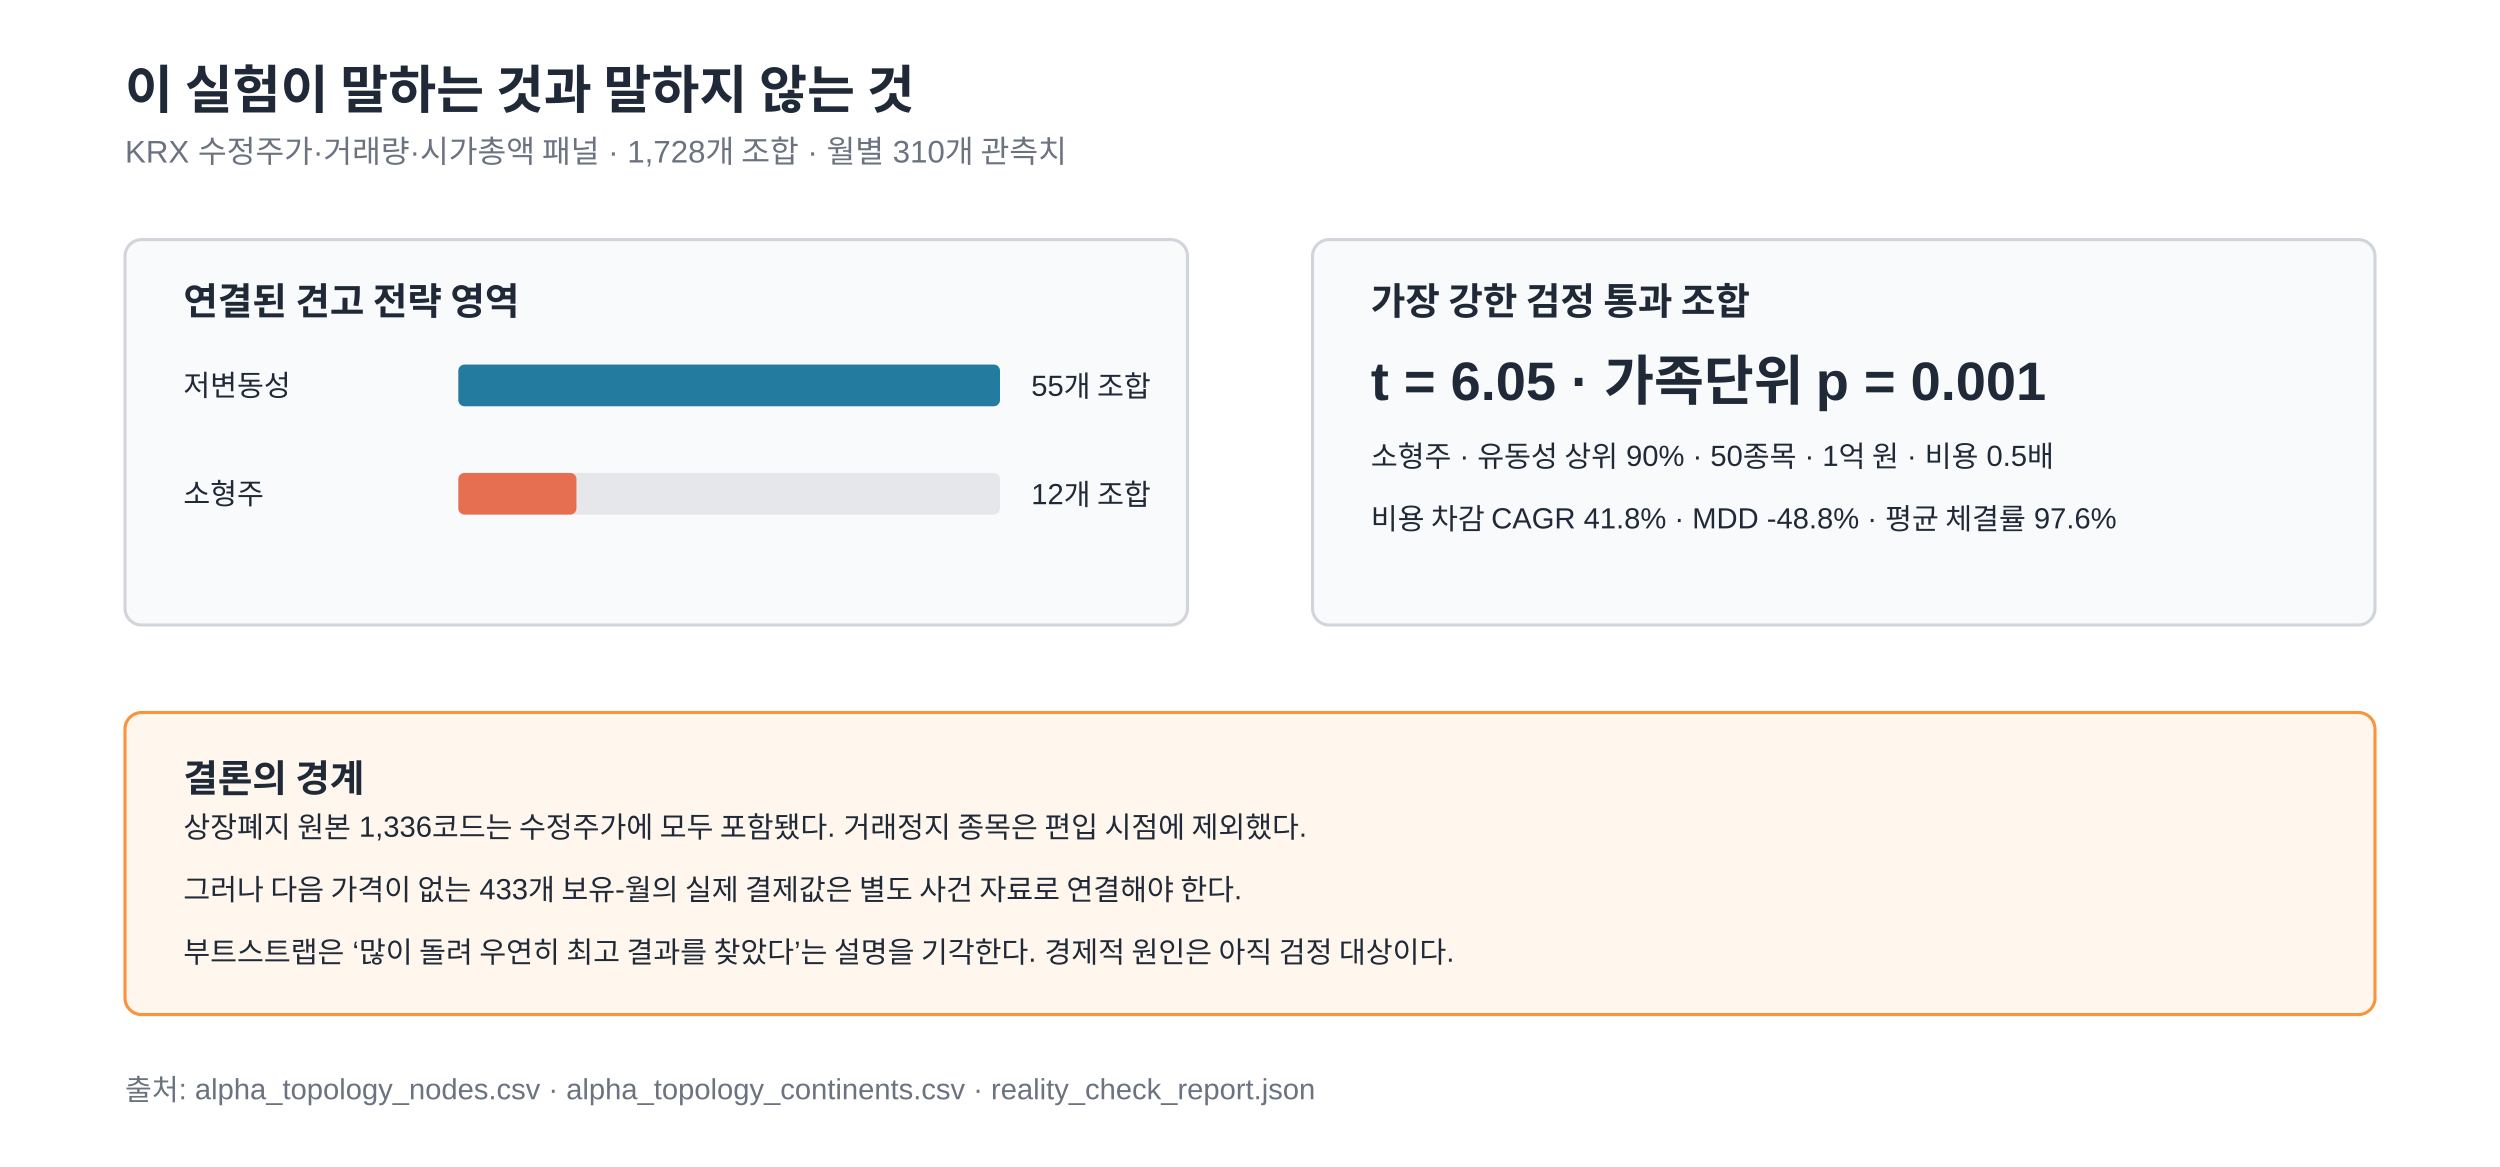
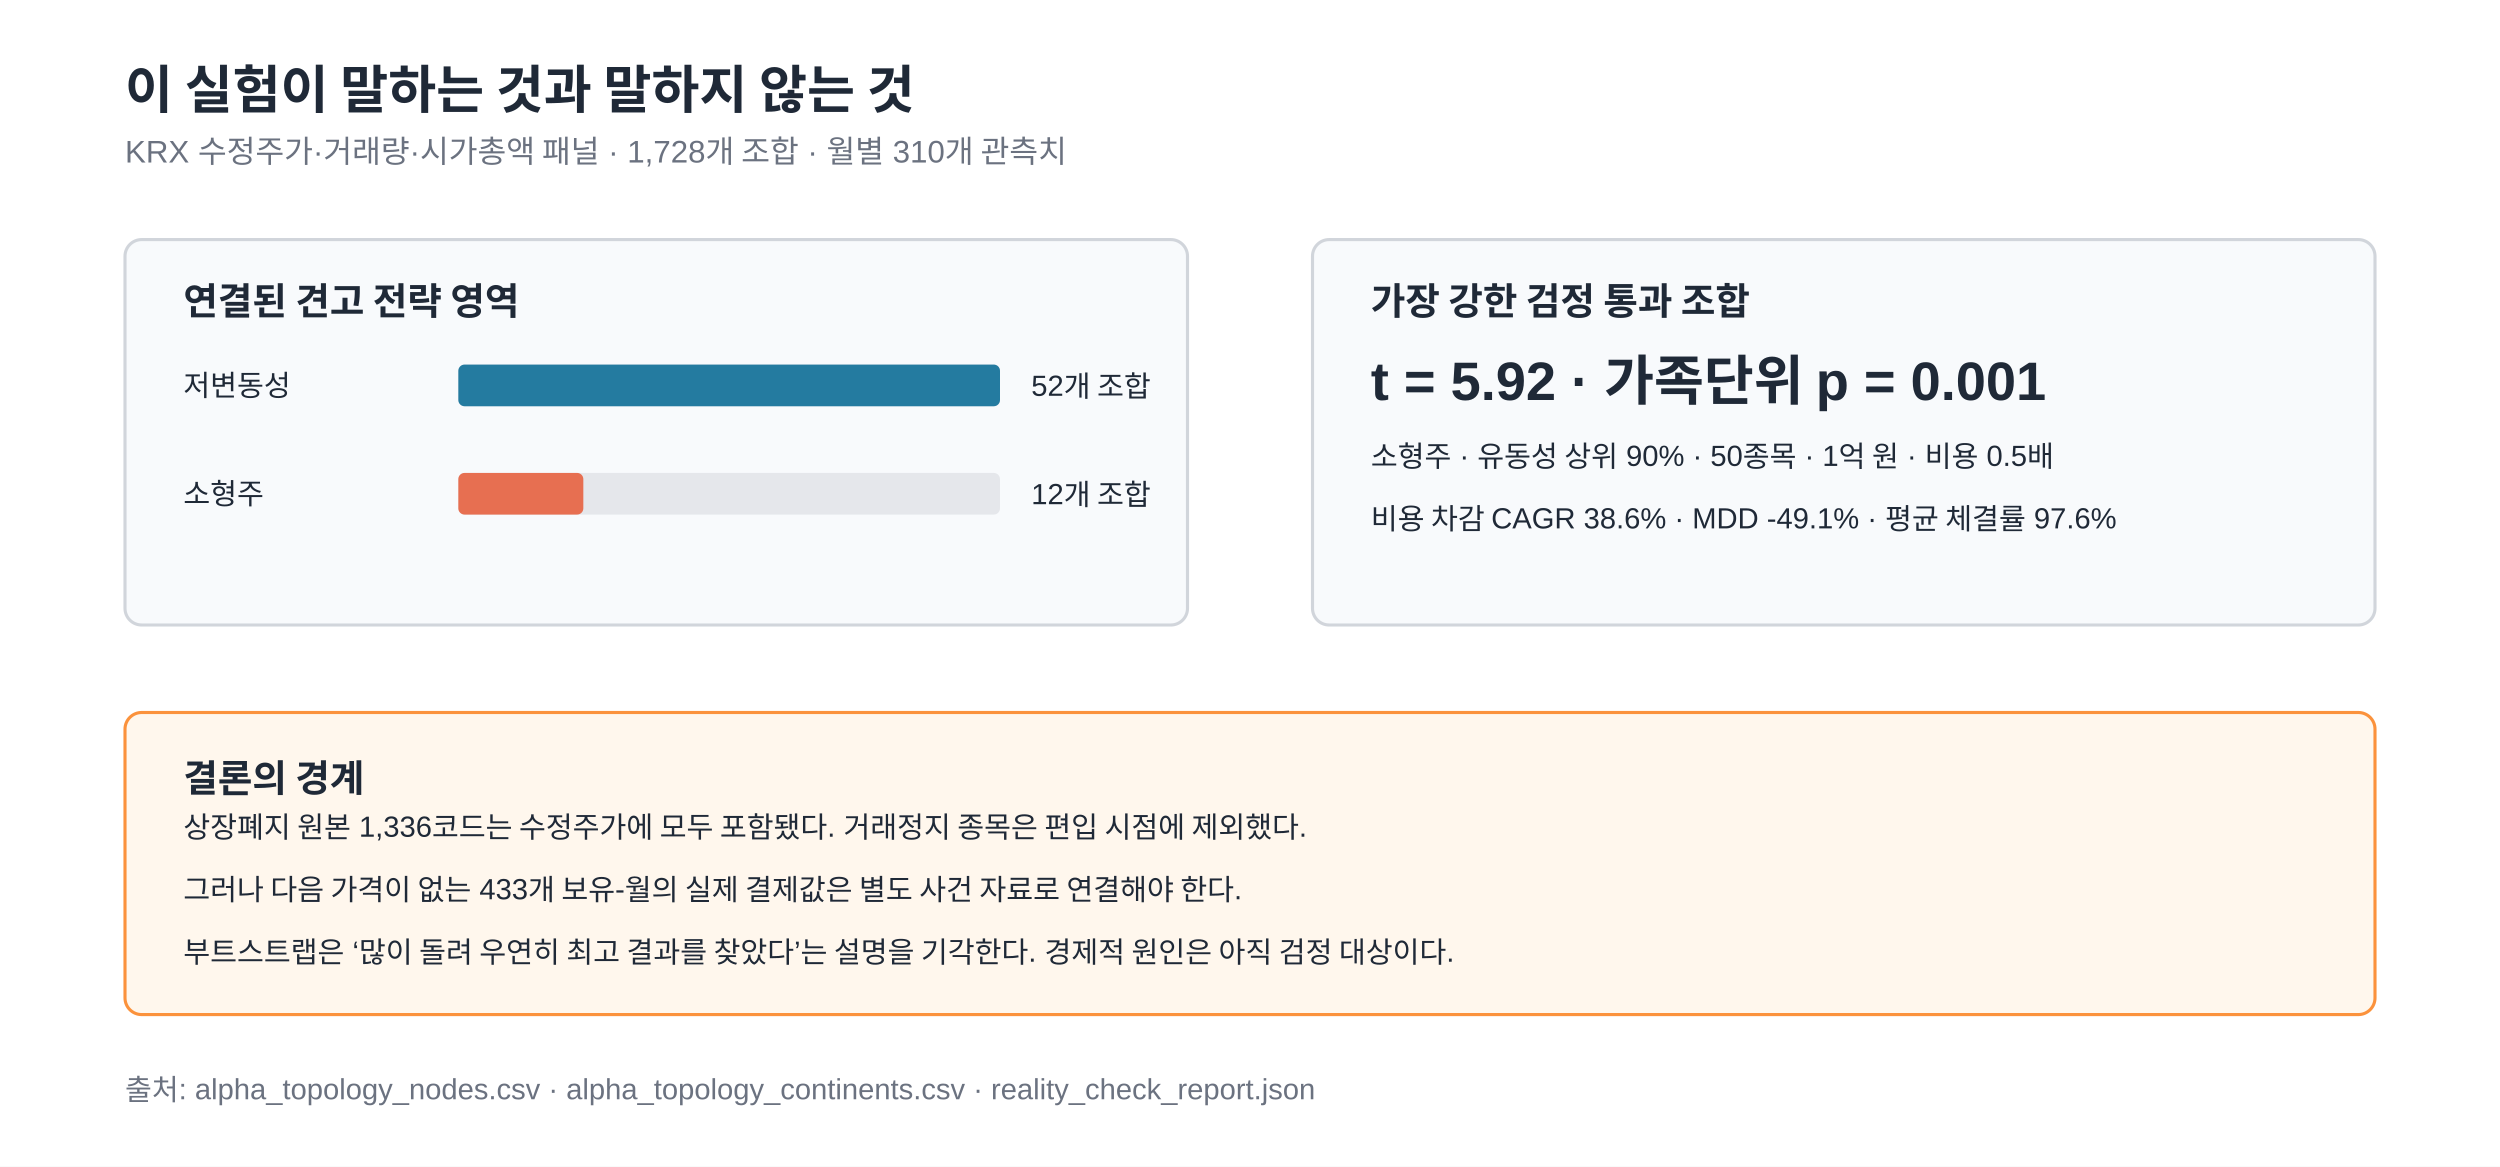
<svg xmlns="http://www.w3.org/2000/svg" width="1200" height="560" viewBox="0 0 1200 560" role="img" aria-labelledby="title desc">
  <rect width="1200" height="560" fill="#FFFFFF" />
  <style>text{font-family:Arial,sans-serif;fill:#1F2937}.muted{fill:#6B7280}.title{font-size:25px;font-weight:700}.sub{font-size:15px}.label{font-size:18px;font-weight:700}.value{font-size:26px;font-weight:700}.small{font-size:14px}.box{stroke:#D1D5DB;stroke-width:1.5}</style>
  <text x="60" y="52" class="title">이 실험이 말하는 것과 말하지 않는 것</text>
  <text x="60" y="78" class="muted sub">KRX 수정주가·거래량·시가총액 패널 · 1,728개 조합 · 월별 310개 관측치</text>
  <rect x="60" y="115" width="510" height="185" rx="8" fill="#F8FAFC" class="box" />
  <text x="88" y="151" class="label">연결된 견고 전략 영역</text>
  <text x="88" y="190" class="small">저변동성</text>
  <rect x="220" y="175" width="260" height="20" rx="3" fill="#E5E7EB" />
  <rect x="220" y="175" width="260.0" height="20" rx="3" fill="#247BA0" />
-   <text x="495" y="190" class="small">55개 조합</text>
+   <text x="495" y="190" class="small">52개 조합</text>
  <text x="88" y="242" class="small">소형주</text>
  <rect x="220" y="227" width="260" height="20" rx="3" fill="#E5E7EB" />
-   <rect x="220" y="227" width="56.7" height="20" rx="3" fill="#E76F51" />
+   <rect x="220" y="227" width="60.0" height="20" rx="3" fill="#E76F51" />
  <text x="495" y="242" class="small">12개 조합</text>
  <rect x="630" y="115" width="510" height="185" rx="8" fill="#F8FAFC" class="box" />
  <text x="658" y="151" class="label">가장 강한 검정 통과 조합</text>
-   <text x="658" y="192" class="value">t = 6.05 · 가족단위 p = 0.001</text>
+   <text x="658" y="192" class="value">t = 5.92 · 가족단위 p = 0.001</text>
  <text x="658" y="224" class="small">소형주 · 유동성 상위 90% · 50종목 · 1억 원 · 비용 0.5배</text>
-   <text x="658" y="254" class="small">비용 차감 CAGR 41.8% · MDD -48.8% · 평균 체결률 97.6%</text>
+   <text x="658" y="254" class="small">비용 차감 CAGR 38.6% · MDD -49.1% · 평균 체결률 97.6%</text>
  <rect x="60" y="342" width="1080" height="145" rx="8" fill="#FFF7ED" stroke="#FB923C" stroke-width="1.5" />
  <text x="88" y="380" class="label">결론의 경계</text>
  <text x="88" y="402" class="small">상장폐지 원본 1,336코드는 수정주가에 모두 포함됐다. 거래정지 종목은 편입 시점에 제외했다.</text>
  <text x="88" y="432" class="small">그러나 다음 가격이 없는 433개 보유-월의 실제 결제값은 별도 사건 자료로 연결해야 한다.</text>
  <text x="88" y="462" class="small">부트스트랩은 ‘많이 돌려 우연히 최고 결과를 찾았다’는 설명을 기각한다. 경제적 원인은 아직 검정 대상이다.</text>
  <text x="60" y="528" class="muted small">출처: alpha_topology_nodes.csv · alpha_topology_continents.csv · reality_check_report.json</text>
</svg>
